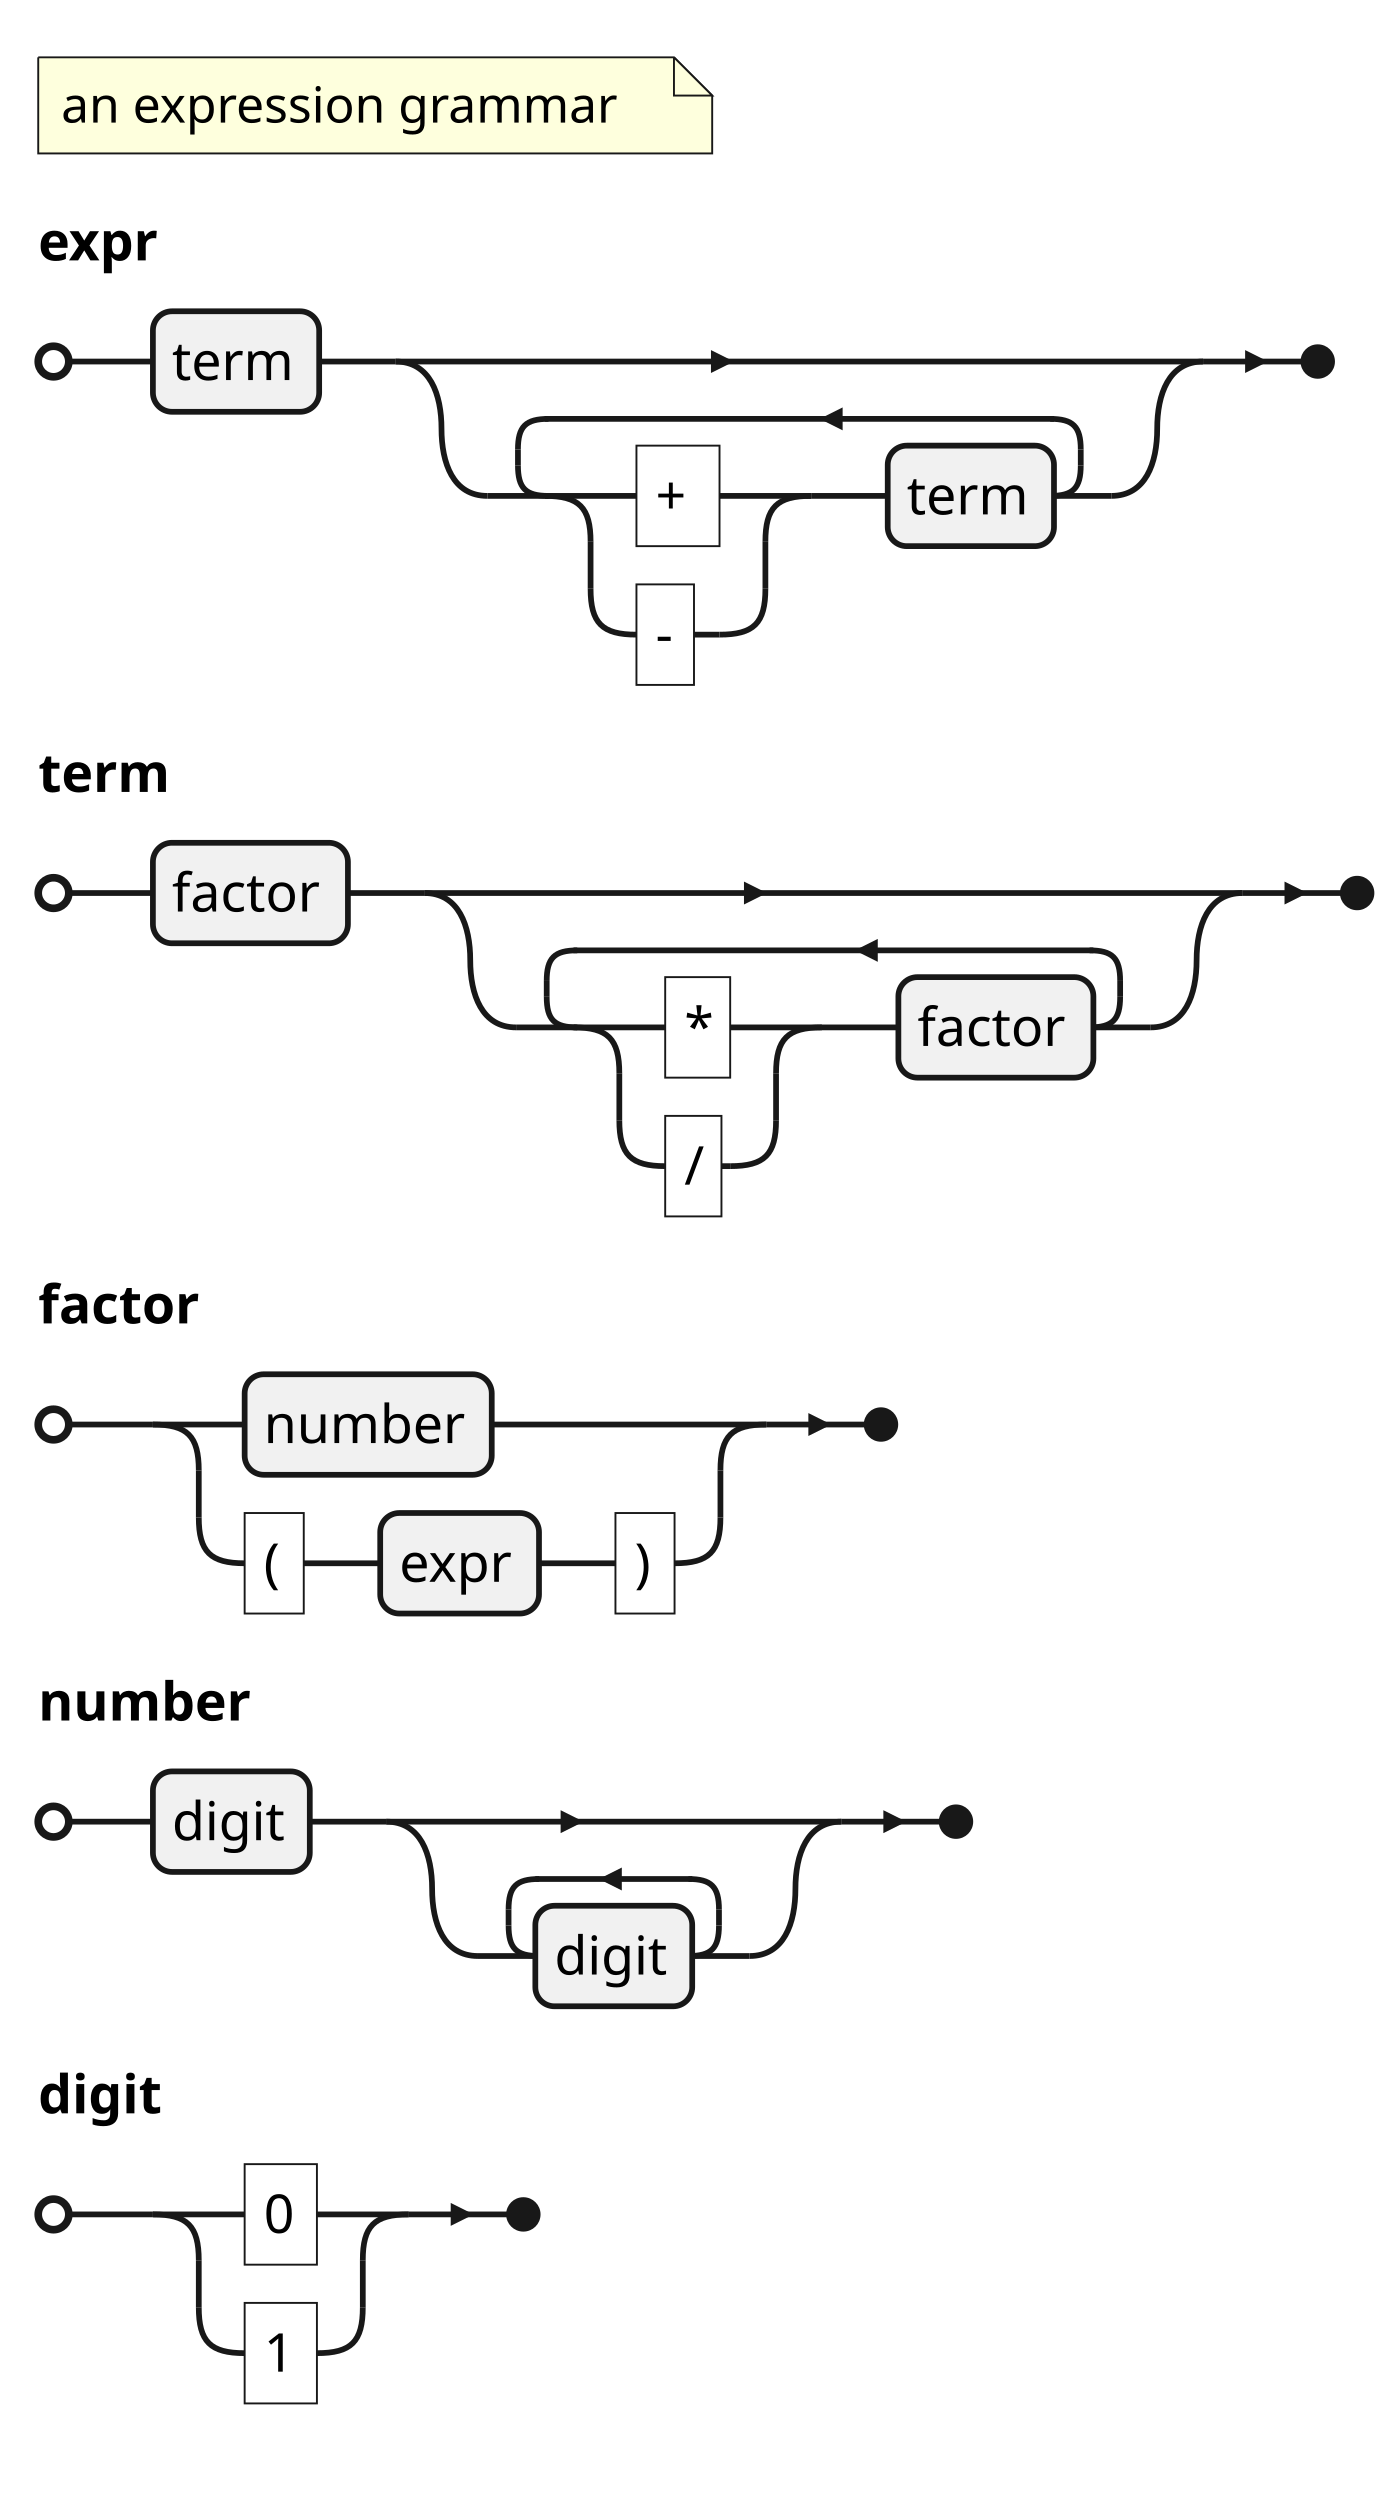
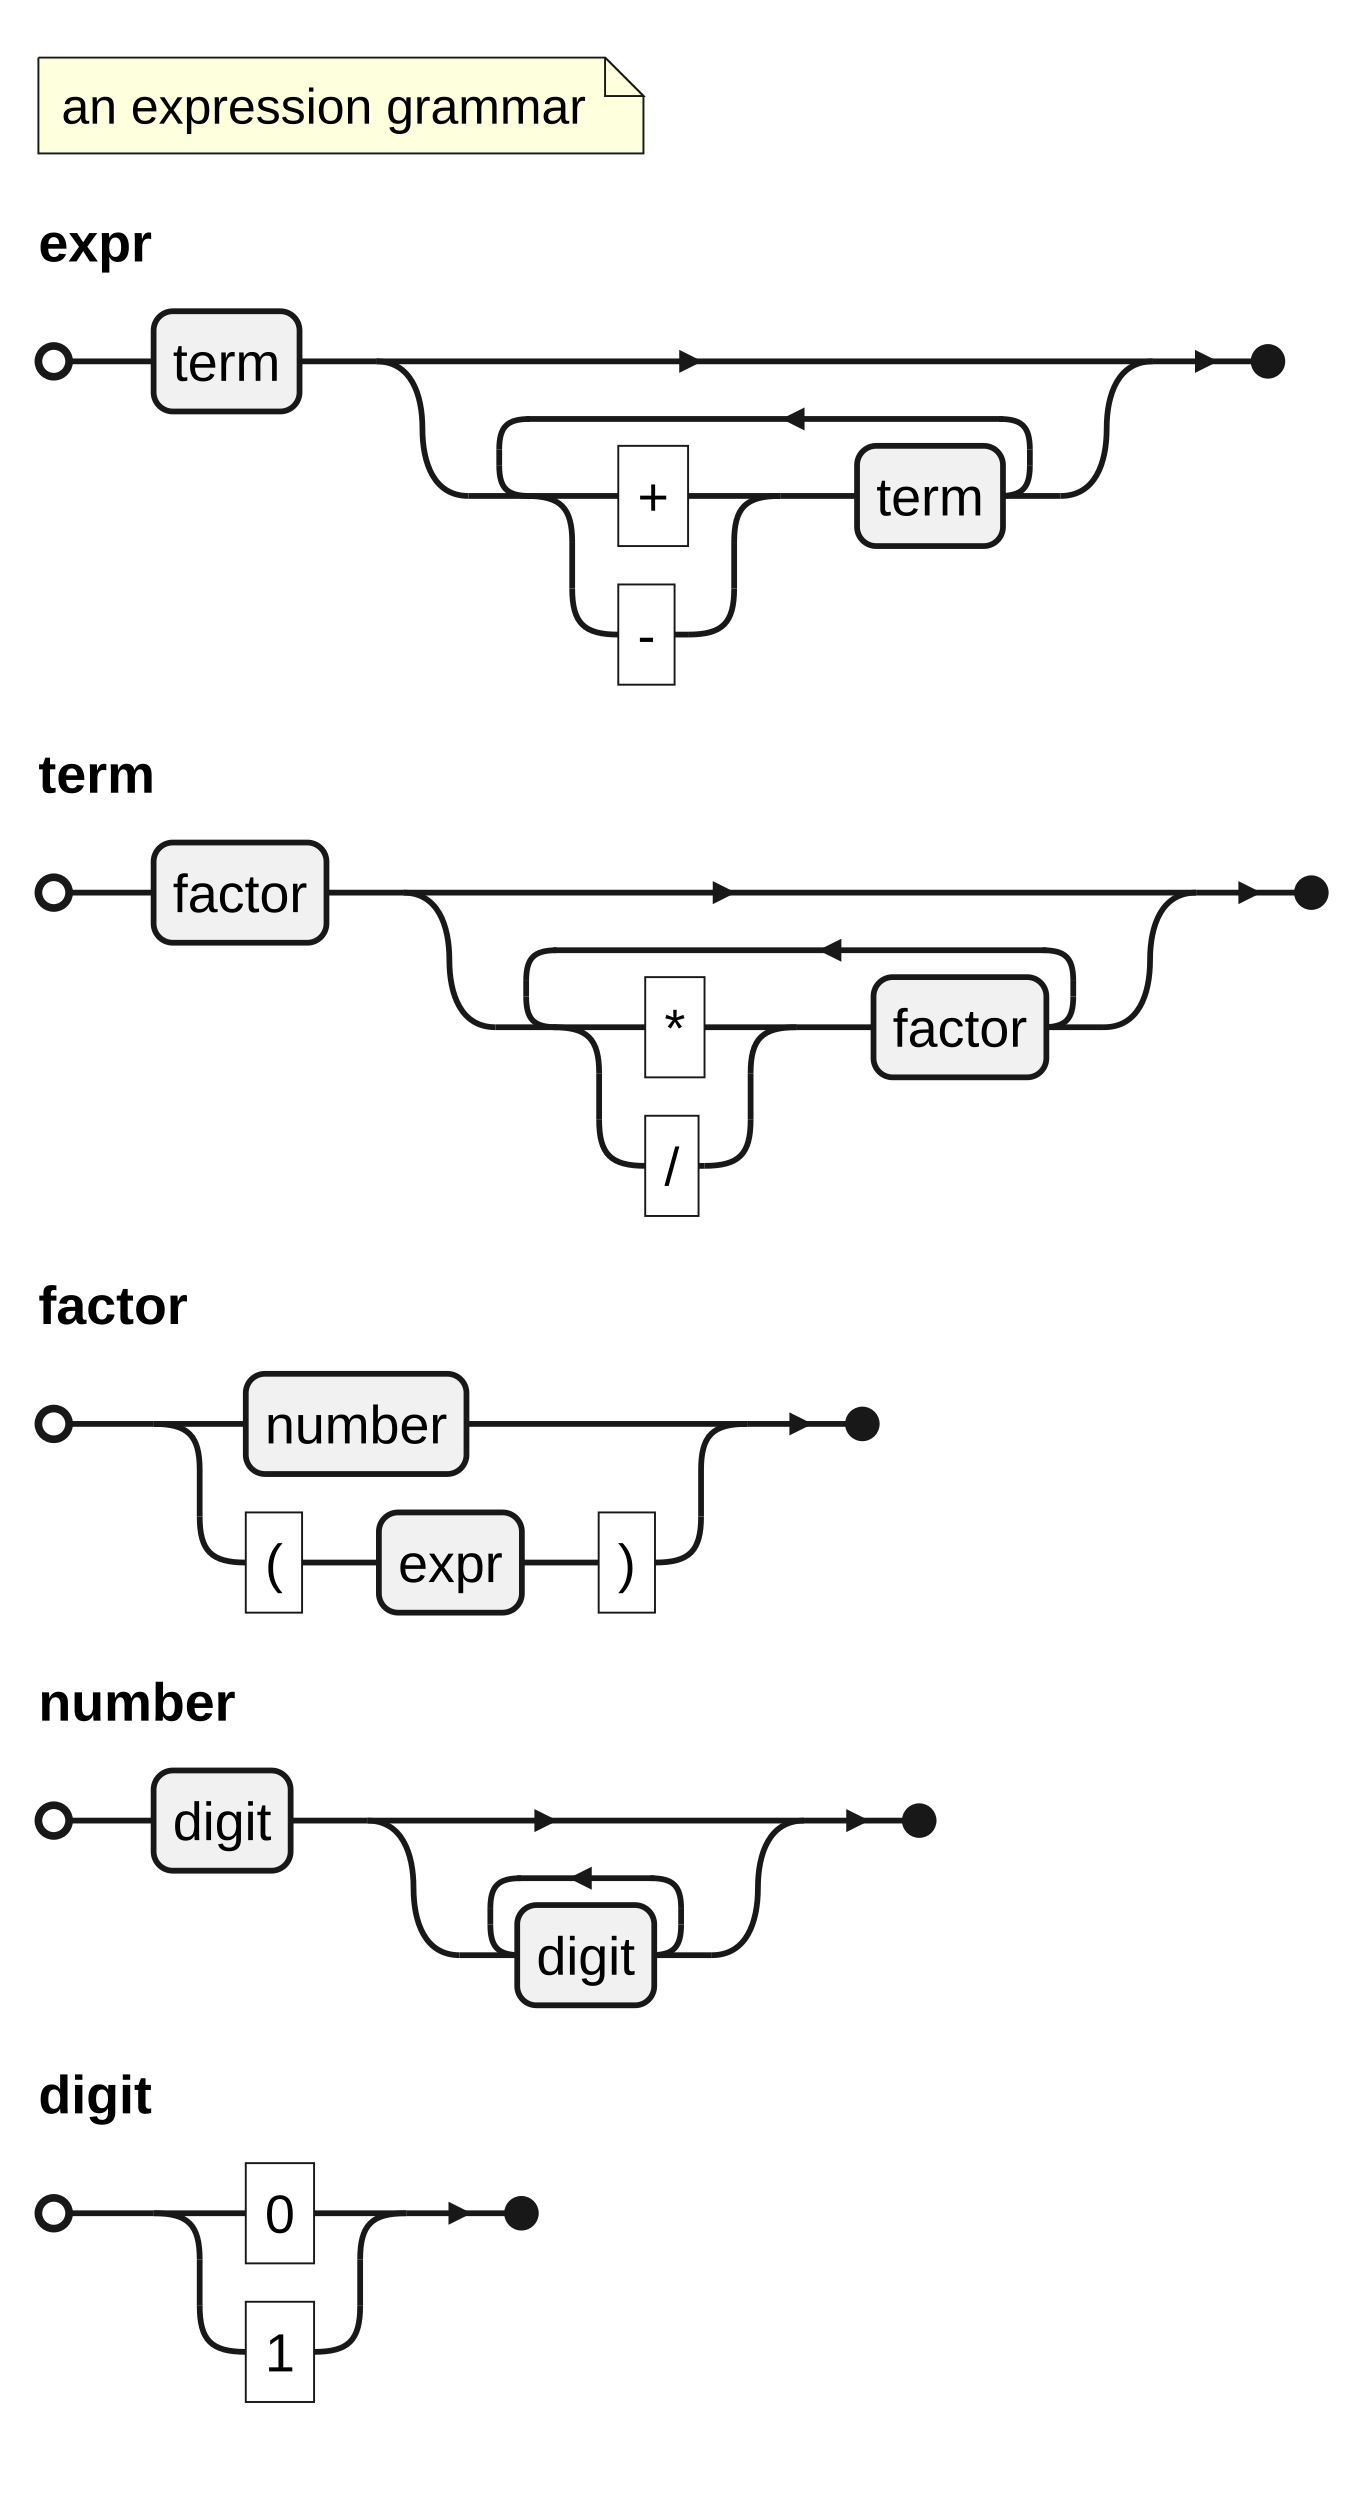
- <svg xmlns="http://www.w3.org/2000/svg" version="1.1" data-diagram-type="EBNF" style="width:366px;height:654px;background:#FFFFFF;" width="366px" height="654px" viewBox="0 0 366 654" zoomAndPan="magnify" preserveAspectRatio="none" contentStyleType="text/css">
+ <svg xmlns="http://www.w3.org/2000/svg" version="1.1" data-diagram-type="EBNF" style="width:352px;height:651px;background:#FFFFFF;" width="352px" height="651px" viewBox="0 0 352 651" zoomAndPan="magnify" preserveAspectRatio="none" contentStyleType="text/css">
  <defs />
  <g font-family="sans-serif" lengthAdjust="spacing">
-     <path d="M10,15 L10,40.133 L186.308,40.133 L186.308,25 L176.308,15 L10,15" style="stroke:#181818;stroke-width:0.5;" fill="#FEFFDD" />
-     <path d="M176.308,15 L176.308,25 L186.308,25 L176.308,15" style="stroke:#181818;stroke-width:0.5;" fill="#FEFFDD" />
-     <text x="16" y="32.067" fill="#000" font-size="13" textLength="155.308">an expression grammar</text>
-     <text x="10" y="68.128" fill="#000" font-size="14" textLength="35.451" font-weight="700">expr</text>
-     <line x1="40" y1="94.578" x2="40" y2="94.578" style="stroke:#181818;stroke-width:1.5;" />
-     <rect x="40" y="81.43" width="43.496" height="26.297" fill="#F1F1F1" style="stroke:#181818;stroke-width:1.5;" rx="5" ry="5" />
-     <text x="45" y="99.425" fill="#000" font-size="14" textLength="33.496">term</text>
-     <line x1="83.496" y1="94.578" x2="103.496" y2="94.578" style="stroke:#181818;stroke-width:1.5;" />
-     <line x1="103.496" y1="94.578" x2="314.723" y2="94.578" style="stroke:#181818;stroke-width:1.5;" />
-     <path d="M185.987,94.578 L185.987,91.578 L191.987,94.578 L185.987,97.578 L185.987,94.578" fill="#181818" />
-     <path d="M103.496,94.578 C112.496,94.578 115.496,103.152 115.496,112.152 C115.496,121.152 118.496,129.727 127.496,129.727" style="stroke:#181818;stroke-width:1.5;" fill="none" />
-     <path d="M290.723,129.727 C299.723,129.727 302.723,121.152 302.723,112.152 C302.723,103.152 305.723,94.578 314.723,94.578" style="stroke:#181818;stroke-width:1.5;" fill="none" />
-     <path d="M135.496,121.727 C135.496,127.727 137.496,129.727 143.496,129.727" style="stroke:#181818;stroke-width:1.5;" fill="none" />
-     <line x1="135.496" y1="117.578" x2="135.496" y2="121.727" style="stroke:#181818;stroke-width:1.5;" />
-     <path d="M135.496,117.578 C135.496,111.578 137.496,109.578 143.496,109.578" style="stroke:#181818;stroke-width:1.5;" fill="none" />
-     <line x1="142.496" y1="109.578" x2="275.723" y2="109.578" style="stroke:#181818;stroke-width:1.5;" />
-     <path d="M220.432,109.578 L220.432,106.578 L214.432,109.578 L220.432,112.578 L220.432,109.578" fill="#181818" />
-     <path d="M282.723,121.727 C282.723,127.727 280.723,129.727 274.723,129.727" style="stroke:#181818;stroke-width:1.5;" fill="none" />
-     <line x1="282.723" y1="117.578" x2="282.723" y2="121.727" style="stroke:#181818;stroke-width:1.5;" />
-     <path d="M274.723,109.578 C280.723,109.578 282.723,111.578 282.723,117.578" style="stroke:#181818;stroke-width:1.5;" fill="none" />
-     <line x1="127.496" y1="129.727" x2="142.496" y2="129.727" style="stroke:#181818;stroke-width:1.5;" />
-     <line x1="275.723" y1="129.727" x2="290.723" y2="129.727" style="stroke:#181818;stroke-width:1.5;" />
-     <line x1="142.496" y1="129.727" x2="142.496" y2="129.727" style="stroke:#181818;stroke-width:1.5;" />
-     <rect x="166.496" y="116.578" width="21.73" height="26.297" fill="none" style="stroke:#181818;stroke-width:0.5;" />
-     <text x="171.496" y="134.573" fill="#000" font-size="14">+</text>
-     <line x1="142.496" y1="129.727" x2="166.496" y2="129.727" style="stroke:#181818;stroke-width:1.5;" />
-     <line x1="188.227" y1="129.727" x2="212.227" y2="129.727" style="stroke:#181818;stroke-width:1.5;" />
-     <rect x="166.496" y="152.875" width="15.052" height="26.297" fill="none" style="stroke:#181818;stroke-width:0.5;" />
-     <text x="171.496" y="170.87" fill="#000" font-size="14">-</text>
-     <line x1="181.548" y1="166.023" x2="188.227" y2="166.023" style="stroke:#181818;stroke-width:1.5;" />
-     <path d="M154.496,154.023 C154.496,163.023 157.496,166.023 166.496,166.023" style="stroke:#181818;stroke-width:1.5;" fill="none" />
-     <line x1="154.496" y1="141.727" x2="154.496" y2="154.023" style="stroke:#181818;stroke-width:1.5;" />
-     <path d="M142.496,129.727 C151.496,129.727 154.496,132.727 154.496,141.727" style="stroke:#181818;stroke-width:1.5;" fill="none" />
-     <path d="M200.227,154.023 C200.227,163.023 197.227,166.023 188.227,166.023" style="stroke:#181818;stroke-width:1.5;" fill="none" />
-     <line x1="200.227" y1="141.727" x2="200.227" y2="154.023" style="stroke:#181818;stroke-width:1.5;" />
-     <path d="M200.227,141.727 C200.227,132.727 203.227,129.727 212.227,129.727" style="stroke:#181818;stroke-width:1.5;" fill="none" />
-     <line x1="212.227" y1="129.727" x2="232.227" y2="129.727" style="stroke:#181818;stroke-width:1.5;" />
-     <rect x="232.227" y="116.578" width="43.496" height="26.297" fill="#F1F1F1" style="stroke:#181818;stroke-width:1.5;" rx="5" ry="5" />
-     <text x="237.227" y="134.573" fill="#000" font-size="14" textLength="33.496">term</text>
-     <ellipse cx="14" cy="94.578" rx="4" ry="4" fill="none" style="stroke:#181818;stroke-width:2;" />
-     <ellipse cx="344.723" cy="94.578" rx="4" ry="4" fill="#181818" style="stroke:#181818;stroke-width:1;" />
-     <line x1="18" y1="94.578" x2="40" y2="94.578" style="stroke:#181818;stroke-width:1.5;" />
-     <line x1="314.723" y1="94.578" x2="340.723" y2="94.578" style="stroke:#181818;stroke-width:1.5;" />
-     <path d="M325.723,94.578 L325.723,91.578 L331.723,94.578 L325.723,97.578 L325.723,94.578" fill="#181818" />
-     <text x="10" y="207.167" fill="#000" font-size="14" textLength="37.68" font-weight="700">term</text>
-     <line x1="40" y1="233.617" x2="40" y2="233.617" style="stroke:#181818;stroke-width:1.5;" />
-     <rect x="40" y="220.469" width="51.016" height="26.297" fill="#F1F1F1" style="stroke:#181818;stroke-width:1.5;" rx="5" ry="5" />
-     <text x="45" y="238.464" fill="#000" font-size="14" textLength="41.016">factor</text>
-     <line x1="91.016" y1="233.617" x2="111.016" y2="233.617" style="stroke:#181818;stroke-width:1.5;" />
-     <line x1="111.016" y1="233.617" x2="325.031" y2="233.617" style="stroke:#181818;stroke-width:1.5;" />
-     <path d="M194.622,233.617 L194.622,230.617 L200.622,233.617 L194.622,236.617 L194.622,233.617" fill="#181818" />
-     <path d="M111.016,233.617 C120.016,233.617 123.016,242.191 123.016,251.191 C123.016,260.191 126.016,268.766 135.016,268.766" style="stroke:#181818;stroke-width:1.5;" fill="none" />
-     <path d="M301.031,268.766 C310.031,268.766 313.031,260.191 313.031,251.191 C313.031,242.191 316.031,233.617 325.031,233.617" style="stroke:#181818;stroke-width:1.5;" fill="none" />
-     <path d="M143.016,260.766 C143.016,266.766 145.016,268.766 151.016,268.766" style="stroke:#181818;stroke-width:1.5;" fill="none" />
-     <line x1="143.016" y1="256.617" x2="143.016" y2="260.766" style="stroke:#181818;stroke-width:1.5;" />
-     <path d="M143.016,256.617 C143.016,250.617 145.016,248.617 151.016,248.617" style="stroke:#181818;stroke-width:1.5;" fill="none" />
-     <line x1="150.016" y1="248.617" x2="286.031" y2="248.617" style="stroke:#181818;stroke-width:1.5;" />
-     <path d="M229.625,248.617 L229.625,245.617 L223.625,248.617 L229.625,251.617 L229.625,248.617" fill="#181818" />
-     <path d="M293.031,260.766 C293.031,266.766 291.031,268.766 285.031,268.766" style="stroke:#181818;stroke-width:1.5;" fill="none" />
-     <line x1="293.031" y1="256.617" x2="293.031" y2="260.766" style="stroke:#181818;stroke-width:1.5;" />
-     <path d="M285.031,248.617 C291.031,248.617 293.031,250.617 293.031,256.617" style="stroke:#181818;stroke-width:1.5;" fill="none" />
-     <line x1="135.016" y1="268.766" x2="150.016" y2="268.766" style="stroke:#181818;stroke-width:1.5;" />
-     <line x1="286.031" y1="268.766" x2="301.031" y2="268.766" style="stroke:#181818;stroke-width:1.5;" />
-     <line x1="150.016" y1="268.766" x2="150.016" y2="268.766" style="stroke:#181818;stroke-width:1.5;" />
-     <rect x="174.016" y="255.617" width="17" height="26.297" fill="none" style="stroke:#181818;stroke-width:0.5;" />
-     <text x="179.016" y="273.612" fill="#000" font-size="14">*</text>
-     <line x1="150.016" y1="268.766" x2="174.016" y2="268.766" style="stroke:#181818;stroke-width:1.5;" />
-     <line x1="191.016" y1="268.766" x2="215.016" y2="268.766" style="stroke:#181818;stroke-width:1.5;" />
-     <rect x="174.016" y="291.914" width="14.717" height="26.297" fill="none" style="stroke:#181818;stroke-width:0.5;" />
-     <text x="179.016" y="309.909" fill="#000" font-size="14">/</text>
-     <line x1="188.732" y1="305.063" x2="191.016" y2="305.063" style="stroke:#181818;stroke-width:1.5;" />
-     <path d="M162.016,293.063 C162.016,302.063 165.016,305.063 174.016,305.063" style="stroke:#181818;stroke-width:1.5;" fill="none" />
-     <line x1="162.016" y1="280.766" x2="162.016" y2="293.063" style="stroke:#181818;stroke-width:1.5;" />
-     <path d="M150.016,268.766 C159.016,268.766 162.016,271.766 162.016,280.766" style="stroke:#181818;stroke-width:1.5;" fill="none" />
-     <path d="M203.016,293.063 C203.016,302.063 200.016,305.063 191.016,305.063" style="stroke:#181818;stroke-width:1.5;" fill="none" />
-     <line x1="203.016" y1="280.766" x2="203.016" y2="293.063" style="stroke:#181818;stroke-width:1.5;" />
-     <path d="M203.016,280.766 C203.016,271.766 206.016,268.766 215.016,268.766" style="stroke:#181818;stroke-width:1.5;" fill="none" />
-     <line x1="215.016" y1="268.766" x2="235.016" y2="268.766" style="stroke:#181818;stroke-width:1.5;" />
-     <rect x="235.016" y="255.617" width="51.016" height="26.297" fill="#F1F1F1" style="stroke:#181818;stroke-width:1.5;" rx="5" ry="5" />
-     <text x="240.016" y="273.612" fill="#000" font-size="14" textLength="41.016">factor</text>
-     <ellipse cx="14" cy="233.617" rx="4" ry="4" fill="none" style="stroke:#181818;stroke-width:2;" />
-     <ellipse cx="355.031" cy="233.617" rx="4" ry="4" fill="#181818" style="stroke:#181818;stroke-width:1;" />
-     <line x1="18" y1="233.617" x2="40" y2="233.617" style="stroke:#181818;stroke-width:1.5;" />
-     <line x1="325.031" y1="233.617" x2="351.031" y2="233.617" style="stroke:#181818;stroke-width:1.5;" />
-     <path d="M336.031,233.617 L336.031,230.617 L342.031,233.617 L336.031,236.617 L336.031,233.617" fill="#181818" />
-     <text x="10" y="346.206" fill="#000" font-size="14" textLength="47.052" font-weight="700">factor</text>
-     <rect x="64" y="359.508" width="64.64" height="26.297" fill="#F1F1F1" style="stroke:#181818;stroke-width:1.5;" rx="5" ry="5" />
-     <text x="69" y="377.503" fill="#000" font-size="14" textLength="54.64">number</text>
-     <line x1="40" y1="372.656" x2="64" y2="372.656" style="stroke:#181818;stroke-width:1.5;" />
-     <line x1="128.64" y1="372.656" x2="200.465" y2="372.656" style="stroke:#181818;stroke-width:1.5;" />
-     <line x1="64" y1="408.953" x2="64" y2="408.953" style="stroke:#181818;stroke-width:1.5;" />
-     <rect x="64" y="395.805" width="15.462" height="26.297" fill="none" style="stroke:#181818;stroke-width:0.5;" />
-     <text x="69" y="413.8" fill="#000" font-size="14">(</text>
-     <line x1="79.462" y1="408.953" x2="99.462" y2="408.953" style="stroke:#181818;stroke-width:1.5;" />
-     <rect x="99.462" y="395.805" width="41.541" height="26.297" fill="#F1F1F1" style="stroke:#181818;stroke-width:1.5;" rx="5" ry="5" />
-     <text x="104.462" y="413.8" fill="#000" font-size="14" textLength="31.541">expr</text>
-     <line x1="141.003" y1="408.953" x2="161.003" y2="408.953" style="stroke:#181818;stroke-width:1.5;" />
-     <rect x="161.003" y="395.805" width="15.462" height="26.297" fill="none" style="stroke:#181818;stroke-width:0.5;" />
-     <text x="166.003" y="413.8" fill="#000" font-size="14">)</text>
-     <line x1="176.465" y1="408.953" x2="176.465" y2="408.953" style="stroke:#181818;stroke-width:1.5;" />
-     <path d="M52,396.953 C52,405.953 55,408.953 64,408.953" style="stroke:#181818;stroke-width:1.5;" fill="none" />
-     <line x1="52" y1="384.656" x2="52" y2="396.953" style="stroke:#181818;stroke-width:1.5;" />
-     <path d="M40,372.656 C49,372.656 52,375.656 52,384.656" style="stroke:#181818;stroke-width:1.5;" fill="none" />
-     <path d="M188.465,396.953 C188.465,405.953 185.465,408.953 176.465,408.953" style="stroke:#181818;stroke-width:1.5;" fill="none" />
-     <line x1="188.465" y1="384.656" x2="188.465" y2="396.953" style="stroke:#181818;stroke-width:1.5;" />
-     <path d="M188.465,384.656 C188.465,375.656 191.465,372.656 200.465,372.656" style="stroke:#181818;stroke-width:1.5;" fill="none" />
-     <ellipse cx="14" cy="372.656" rx="4" ry="4" fill="none" style="stroke:#181818;stroke-width:2;" />
-     <ellipse cx="230.465" cy="372.656" rx="4" ry="4" fill="#181818" style="stroke:#181818;stroke-width:1;" />
-     <line x1="18" y1="372.656" x2="40" y2="372.656" style="stroke:#181818;stroke-width:1.5;" />
-     <line x1="200.465" y1="372.656" x2="226.465" y2="372.656" style="stroke:#181818;stroke-width:1.5;" />
-     <path d="M211.465,372.656 L211.465,369.656 L217.465,372.656 L211.465,375.656 L211.465,372.656" fill="#181818" />
-     <text x="10" y="450.097" fill="#000" font-size="14" textLength="60.942" font-weight="700">number</text>
-     <line x1="40" y1="476.547" x2="40" y2="476.547" style="stroke:#181818;stroke-width:1.5;" />
-     <rect x="40" y="463.398" width="41.042" height="26.297" fill="#F1F1F1" style="stroke:#181818;stroke-width:1.5;" rx="5" ry="5" />
-     <text x="45" y="481.394" fill="#000" font-size="14" textLength="31.042">digit</text>
-     <line x1="81.042" y1="476.547" x2="101.042" y2="476.547" style="stroke:#181818;stroke-width:1.5;" />
-     <line x1="101.042" y1="476.547" x2="220.084" y2="476.547" style="stroke:#181818;stroke-width:1.5;" />
-     <path d="M146.659,476.547 L146.659,473.547 L152.659,476.547 L146.659,479.547 L146.659,476.547" fill="#181818" />
-     <path d="M101.042,476.547 C110.042,476.547 113.042,485.121 113.042,494.121 C113.042,503.121 116.042,511.695 125.042,511.695" style="stroke:#181818;stroke-width:1.5;" fill="none" />
-     <path d="M196.084,511.695 C205.084,511.695 208.084,503.121 208.084,494.121 C208.084,485.121 211.084,476.547 220.084,476.547" style="stroke:#181818;stroke-width:1.5;" fill="none" />
-     <path d="M133.042,503.695 C133.042,509.695 135.042,511.695 141.042,511.695" style="stroke:#181818;stroke-width:1.5;" fill="none" />
-     <line x1="133.042" y1="499.547" x2="133.042" y2="503.695" style="stroke:#181818;stroke-width:1.5;" />
-     <path d="M133.042,499.547 C133.042,493.547 135.042,491.547 141.042,491.547" style="stroke:#181818;stroke-width:1.5;" fill="none" />
-     <line x1="140.042" y1="491.547" x2="181.084" y2="491.547" style="stroke:#181818;stroke-width:1.5;" />
-     <path d="M162.667,491.547 L162.667,488.547 L156.667,491.547 L162.667,494.547 L162.667,491.547" fill="#181818" />
-     <path d="M188.084,503.695 C188.084,509.695 186.084,511.695 180.084,511.695" style="stroke:#181818;stroke-width:1.5;" fill="none" />
-     <line x1="188.084" y1="499.547" x2="188.084" y2="503.695" style="stroke:#181818;stroke-width:1.5;" />
-     <path d="M180.084,491.547 C186.084,491.547 188.084,493.547 188.084,499.547" style="stroke:#181818;stroke-width:1.5;" fill="none" />
-     <line x1="125.042" y1="511.695" x2="140.042" y2="511.695" style="stroke:#181818;stroke-width:1.5;" />
-     <line x1="181.084" y1="511.695" x2="196.084" y2="511.695" style="stroke:#181818;stroke-width:1.5;" />
-     <rect x="140.042" y="498.547" width="41.042" height="26.297" fill="#F1F1F1" style="stroke:#181818;stroke-width:1.5;" rx="5" ry="5" />
-     <text x="145.042" y="516.542" fill="#000" font-size="14" textLength="31.042">digit</text>
-     <ellipse cx="14" cy="476.547" rx="4" ry="4" fill="none" style="stroke:#181818;stroke-width:2;" />
-     <ellipse cx="250.084" cy="476.547" rx="4" ry="4" fill="#181818" style="stroke:#181818;stroke-width:1;" />
-     <line x1="18" y1="476.547" x2="40" y2="476.547" style="stroke:#181818;stroke-width:1.5;" />
-     <line x1="220.084" y1="476.547" x2="246.084" y2="476.547" style="stroke:#181818;stroke-width:1.5;" />
-     <path d="M231.084,476.547 L231.084,473.547 L237.084,476.547 L231.084,479.547 L231.084,476.547" fill="#181818" />
-     <text x="10" y="552.839" fill="#000" font-size="14" textLength="36.333" font-weight="700">digit</text>
-     <rect x="64" y="566.141" width="18.907" height="26.297" fill="none" style="stroke:#181818;stroke-width:0.5;" />
-     <text x="69" y="584.136" fill="#000" font-size="14">0</text>
-     <line x1="40" y1="579.289" x2="64" y2="579.289" style="stroke:#181818;stroke-width:1.5;" />
-     <line x1="82.907" y1="579.289" x2="106.907" y2="579.289" style="stroke:#181818;stroke-width:1.5;" />
-     <rect x="64" y="602.438" width="18.907" height="26.297" fill="none" style="stroke:#181818;stroke-width:0.5;" />
-     <text x="69" y="620.433" fill="#000" font-size="14">1</text>
-     <line x1="82.907" y1="615.586" x2="82.907" y2="615.586" style="stroke:#181818;stroke-width:1.5;" />
-     <path d="M52,603.586 C52,612.586 55,615.586 64,615.586" style="stroke:#181818;stroke-width:1.5;" fill="none" />
-     <line x1="52" y1="591.289" x2="52" y2="603.586" style="stroke:#181818;stroke-width:1.5;" />
-     <path d="M40,579.289 C49,579.289 52,582.289 52,591.289" style="stroke:#181818;stroke-width:1.5;" fill="none" />
-     <path d="M94.907,603.586 C94.907,612.586 91.907,615.586 82.907,615.586" style="stroke:#181818;stroke-width:1.5;" fill="none" />
-     <line x1="94.907" y1="591.289" x2="94.907" y2="603.586" style="stroke:#181818;stroke-width:1.5;" />
-     <path d="M94.907,591.289 C94.907,582.289 97.907,579.289 106.907,579.289" style="stroke:#181818;stroke-width:1.5;" fill="none" />
-     <ellipse cx="14" cy="579.289" rx="4" ry="4" fill="none" style="stroke:#181818;stroke-width:2;" />
-     <ellipse cx="136.907" cy="579.289" rx="4" ry="4" fill="#181818" style="stroke:#181818;stroke-width:1;" />
-     <line x1="18" y1="579.289" x2="40" y2="579.289" style="stroke:#181818;stroke-width:1.5;" />
-     <line x1="106.907" y1="579.289" x2="132.907" y2="579.289" style="stroke:#181818;stroke-width:1.5;" />
-     <path d="M117.907,579.289 L117.907,576.289 L123.907,579.289 L117.907,582.289 L117.907,579.289" fill="#181818" />
+     <path d="M10,15 L10,39.949 L167.557,39.949 L167.557,25 L157.557,15 L10,15" style="stroke:#181818;stroke-width:0.5;" fill="#FEFFDD" />
+     <path d="M157.557,15 L157.557,25 L167.557,25 L157.557,15" style="stroke:#181818;stroke-width:0.5;" fill="#FEFFDD" />
+     <text x="16" y="32.194" fill="#000" font-size="13" textLength="136.557" font-family="'Liberation Sans'">an expression grammar</text>
+     <text x="10" y="68.081" fill="#000" font-size="14" textLength="29.572" font-weight="700" font-family="'Liberation Sans'">expr</text>
+     <line x1="40" y1="94.097" x2="40" y2="94.097" style="stroke:#181818;stroke-width:1.5;" />
+     <rect x="40" y="81.047" width="38" height="26.099" fill="#F1F1F1" style="stroke:#181818;stroke-width:1.5;" rx="5" ry="5" />
+     <text x="45" y="99.179" fill="#000" font-size="14" textLength="28" font-family="'Liberation Sans'">term</text>
+     <line x1="78" y1="94.097" x2="98" y2="94.097" style="stroke:#181818;stroke-width:1.5;" />
+     <line x1="98" y1="94.097" x2="300.176" y2="94.097" style="stroke:#181818;stroke-width:1.5;" />
+     <path d="M176.87,94.097 L176.87,91.097 L182.87,94.097 L176.87,97.097 L176.87,94.097" fill="#181818" />
+     <path d="M98,94.097 C107,94.097 110,102.621 110,111.621 C110,120.621 113,129.146 122,129.146" style="stroke:#181818;stroke-width:1.5;" fill="none" />
+     <path d="M276.176,129.146 C285.176,129.146 288.176,120.621 288.176,111.621 C288.176,102.621 291.176,94.097 300.176,94.097" style="stroke:#181818;stroke-width:1.5;" fill="none" />
+     <path d="M130,121.146 C130,127.146 132,129.146 138,129.146" style="stroke:#181818;stroke-width:1.5;" fill="none" />
+     <line x1="130" y1="117.097" x2="130" y2="121.146" style="stroke:#181818;stroke-width:1.5;" />
+     <path d="M130,117.097 C130,111.097 132,109.097 138,109.097" style="stroke:#181818;stroke-width:1.5;" fill="none" />
+     <line x1="137" y1="109.097" x2="261.176" y2="109.097" style="stroke:#181818;stroke-width:1.5;" />
+     <path d="M209.505,109.097 L209.505,106.097 L203.505,109.097 L209.505,112.097 L209.505,109.097" fill="#181818" />
+     <path d="M268.176,121.146 C268.176,127.146 266.176,129.146 260.176,129.146" style="stroke:#181818;stroke-width:1.5;" fill="none" />
+     <line x1="268.176" y1="117.097" x2="268.176" y2="121.146" style="stroke:#181818;stroke-width:1.5;" />
+     <path d="M260.176,109.097 C266.176,109.097 268.176,111.097 268.176,117.097" style="stroke:#181818;stroke-width:1.5;" fill="none" />
+     <line x1="122" y1="129.146" x2="137" y2="129.146" style="stroke:#181818;stroke-width:1.5;" />
+     <line x1="261.176" y1="129.146" x2="276.176" y2="129.146" style="stroke:#181818;stroke-width:1.5;" />
+     <line x1="137" y1="129.146" x2="137" y2="129.146" style="stroke:#181818;stroke-width:1.5;" />
+     <rect x="161" y="116.097" width="18.176" height="26.099" fill="none" style="stroke:#181818;stroke-width:0.5;" />
+     <text x="166" y="134.229" fill="#000" font-size="14" font-family="'Liberation Sans'">+</text>
+     <line x1="137" y1="129.146" x2="161" y2="129.146" style="stroke:#181818;stroke-width:1.5;" />
+     <line x1="179.176" y1="129.146" x2="203.176" y2="129.146" style="stroke:#181818;stroke-width:1.5;" />
+     <rect x="161" y="152.195" width="14.662" height="26.099" fill="none" style="stroke:#181818;stroke-width:0.5;" />
+     <text x="166" y="170.327" fill="#000" font-size="14" font-family="'Liberation Sans'">-</text>
+     <line x1="175.662" y1="165.245" x2="179.176" y2="165.245" style="stroke:#181818;stroke-width:1.5;" />
+     <path d="M149,153.245 C149,162.245 152,165.245 161,165.245" style="stroke:#181818;stroke-width:1.5;" fill="none" />
+     <line x1="149" y1="141.146" x2="149" y2="153.245" style="stroke:#181818;stroke-width:1.5;" />
+     <path d="M137,129.146 C146,129.146 149,132.146 149,141.146" style="stroke:#181818;stroke-width:1.5;" fill="none" />
+     <path d="M191.176,153.245 C191.176,162.245 188.176,165.245 179.176,165.245" style="stroke:#181818;stroke-width:1.5;" fill="none" />
+     <line x1="191.176" y1="141.146" x2="191.176" y2="153.245" style="stroke:#181818;stroke-width:1.5;" />
+     <path d="M191.176,141.146 C191.176,132.146 194.176,129.146 203.176,129.146" style="stroke:#181818;stroke-width:1.5;" fill="none" />
+     <line x1="203.176" y1="129.146" x2="223.176" y2="129.146" style="stroke:#181818;stroke-width:1.5;" />
+     <rect x="223.176" y="116.097" width="38" height="26.099" fill="#F1F1F1" style="stroke:#181818;stroke-width:1.5;" rx="5" ry="5" />
+     <text x="228.176" y="134.229" fill="#000" font-size="14" textLength="28" font-family="'Liberation Sans'">term</text>
+     <ellipse cx="14" cy="94.097" rx="4" ry="4" fill="none" style="stroke:#181818;stroke-width:2;" />
+     <ellipse cx="330.176" cy="94.097" rx="4" ry="4" fill="#181818" style="stroke:#181818;stroke-width:1;" />
+     <line x1="18" y1="94.097" x2="40" y2="94.097" style="stroke:#181818;stroke-width:1.5;" />
+     <line x1="300.176" y1="94.097" x2="326.176" y2="94.097" style="stroke:#181818;stroke-width:1.5;" />
+     <path d="M311.176,94.097 L311.176,91.097 L317.176,94.097 L311.176,97.097 L311.176,94.097" fill="#181818" />
+     <text x="10" y="206.426" fill="#000" font-size="14" textLength="30.345" font-weight="700" font-family="'Liberation Sans'">term</text>
+     <line x1="40" y1="232.442" x2="40" y2="232.442" style="stroke:#181818;stroke-width:1.5;" />
+     <rect x="40" y="219.393" width="45.014" height="26.099" fill="#F1F1F1" style="stroke:#181818;stroke-width:1.5;" rx="5" ry="5" />
+     <text x="45" y="237.524" fill="#000" font-size="14" textLength="35.014" font-family="'Liberation Sans'">factor</text>
+     <line x1="85.014" y1="232.442" x2="105.014" y2="232.442" style="stroke:#181818;stroke-width:1.5;" />
+     <line x1="105.014" y1="232.442" x2="311.476" y2="232.442" style="stroke:#181818;stroke-width:1.5;" />
+     <path d="M185.598,232.442 L185.598,229.442 L191.598,232.442 L185.598,235.442 L185.598,232.442" fill="#181818" />
+     <path d="M105.014,232.442 C114.014,232.442 117.014,240.967 117.014,249.967 C117.014,258.967 120.014,267.491 129.014,267.491" style="stroke:#181818;stroke-width:1.5;" fill="none" />
+     <path d="M287.476,267.491 C296.476,267.491 299.476,258.967 299.476,249.967 C299.476,240.967 302.476,232.442 311.476,232.442" style="stroke:#181818;stroke-width:1.5;" fill="none" />
+     <path d="M137.014,259.491 C137.014,265.491 139.014,267.491 145.014,267.491" style="stroke:#181818;stroke-width:1.5;" fill="none" />
+     <line x1="137.014" y1="255.442" x2="137.014" y2="259.491" style="stroke:#181818;stroke-width:1.5;" />
+     <path d="M137.014,255.442 C137.014,249.442 139.014,247.442 145.014,247.442" style="stroke:#181818;stroke-width:1.5;" fill="none" />
+     <line x1="144.014" y1="247.442" x2="272.476" y2="247.442" style="stroke:#181818;stroke-width:1.5;" />
+     <path d="M219.091,247.442 L219.091,244.442 L213.091,247.442 L219.091,250.442 L219.091,247.442" fill="#181818" />
+     <path d="M279.476,259.491 C279.476,265.491 277.476,267.491 271.476,267.491" style="stroke:#181818;stroke-width:1.5;" fill="none" />
+     <line x1="279.476" y1="255.442" x2="279.476" y2="259.491" style="stroke:#181818;stroke-width:1.5;" />
+     <path d="M271.476,247.442 C277.476,247.442 279.476,249.442 279.476,255.442" style="stroke:#181818;stroke-width:1.5;" fill="none" />
+     <line x1="129.014" y1="267.491" x2="144.014" y2="267.491" style="stroke:#181818;stroke-width:1.5;" />
+     <line x1="272.476" y1="267.491" x2="287.476" y2="267.491" style="stroke:#181818;stroke-width:1.5;" />
+     <line x1="144.014" y1="267.491" x2="144.014" y2="267.491" style="stroke:#181818;stroke-width:1.5;" />
+     <rect x="168.014" y="254.442" width="15.448" height="26.099" fill="none" style="stroke:#181818;stroke-width:0.5;" />
+     <text x="173.014" y="272.574" fill="#000" font-size="14" font-family="'Liberation Sans'">*</text>
+     <line x1="144.014" y1="267.491" x2="168.014" y2="267.491" style="stroke:#181818;stroke-width:1.5;" />
+     <line x1="183.462" y1="267.491" x2="207.462" y2="267.491" style="stroke:#181818;stroke-width:1.5;" />
+     <rect x="168.014" y="290.541" width="13.89" height="26.099" fill="none" style="stroke:#181818;stroke-width:0.5;" />
+     <text x="173.014" y="308.672" fill="#000" font-size="14" font-family="'Liberation Sans'">/</text>
+     <line x1="181.903" y1="303.59" x2="183.462" y2="303.59" style="stroke:#181818;stroke-width:1.5;" />
+     <path d="M156.014,291.59 C156.014,300.59 159.014,303.59 168.014,303.59" style="stroke:#181818;stroke-width:1.5;" fill="none" />
+     <line x1="156.014" y1="279.491" x2="156.014" y2="291.59" style="stroke:#181818;stroke-width:1.5;" />
+     <path d="M144.014,267.491 C153.014,267.491 156.014,270.491 156.014,279.491" style="stroke:#181818;stroke-width:1.5;" fill="none" />
+     <path d="M195.462,291.59 C195.462,300.59 192.462,303.59 183.462,303.59" style="stroke:#181818;stroke-width:1.5;" fill="none" />
+     <line x1="195.462" y1="279.491" x2="195.462" y2="291.59" style="stroke:#181818;stroke-width:1.5;" />
+     <path d="M195.462,279.491 C195.462,270.491 198.462,267.491 207.462,267.491" style="stroke:#181818;stroke-width:1.5;" fill="none" />
+     <line x1="207.462" y1="267.491" x2="227.462" y2="267.491" style="stroke:#181818;stroke-width:1.5;" />
+     <rect x="227.462" y="254.442" width="45.014" height="26.099" fill="#F1F1F1" style="stroke:#181818;stroke-width:1.5;" rx="5" ry="5" />
+     <text x="232.462" y="272.574" fill="#000" font-size="14" textLength="35.014" font-family="'Liberation Sans'">factor</text>
+     <ellipse cx="14" cy="232.442" rx="4" ry="4" fill="none" style="stroke:#181818;stroke-width:2;" />
+     <ellipse cx="341.476" cy="232.442" rx="4" ry="4" fill="#181818" style="stroke:#181818;stroke-width:1;" />
+     <line x1="18" y1="232.442" x2="40" y2="232.442" style="stroke:#181818;stroke-width:1.5;" />
+     <line x1="311.476" y1="232.442" x2="337.476" y2="232.442" style="stroke:#181818;stroke-width:1.5;" />
+     <path d="M322.476,232.442 L322.476,229.442 L328.476,232.442 L322.476,235.442 L322.476,232.442" fill="#181818" />
+     <text x="10" y="344.771" fill="#000" font-size="14" textLength="38.896" font-weight="700" font-family="'Liberation Sans'">factor</text>
+     <rect x="64" y="357.738" width="57.469" height="26.099" fill="#F1F1F1" style="stroke:#181818;stroke-width:1.5;" rx="5" ry="5" />
+     <text x="69" y="375.87" fill="#000" font-size="14" textLength="47.469" font-family="'Liberation Sans'">number</text>
+     <line x1="40" y1="370.787" x2="64" y2="370.787" style="stroke:#181818;stroke-width:1.5;" />
+     <line x1="121.469" y1="370.787" x2="194.559" y2="370.787" style="stroke:#181818;stroke-width:1.5;" />
+     <line x1="64" y1="406.886" x2="64" y2="406.886" style="stroke:#181818;stroke-width:1.5;" />
+     <rect x="64" y="393.836" width="14.662" height="26.099" fill="none" style="stroke:#181818;stroke-width:0.5;" />
+     <text x="69" y="411.968" fill="#000" font-size="14" font-family="'Liberation Sans'">(</text>
+     <line x1="78.662" y1="406.886" x2="98.662" y2="406.886" style="stroke:#181818;stroke-width:1.5;" />
+     <rect x="98.662" y="393.836" width="37.234" height="26.099" fill="#F1F1F1" style="stroke:#181818;stroke-width:1.5;" rx="5" ry="5" />
+     <text x="103.662" y="411.968" fill="#000" font-size="14" textLength="27.234" font-family="'Liberation Sans'">expr</text>
+     <line x1="135.896" y1="406.886" x2="155.896" y2="406.886" style="stroke:#181818;stroke-width:1.5;" />
+     <rect x="155.896" y="393.836" width="14.662" height="26.099" fill="none" style="stroke:#181818;stroke-width:0.5;" />
+     <text x="160.896" y="411.968" fill="#000" font-size="14" font-family="'Liberation Sans'">)</text>
+     <line x1="170.559" y1="406.886" x2="170.559" y2="406.886" style="stroke:#181818;stroke-width:1.5;" />
+     <path d="M52,394.886 C52,403.886 55,406.886 64,406.886" style="stroke:#181818;stroke-width:1.5;" fill="none" />
+     <line x1="52" y1="382.787" x2="52" y2="394.886" style="stroke:#181818;stroke-width:1.5;" />
+     <path d="M40,370.787 C49,370.787 52,373.787 52,382.787" style="stroke:#181818;stroke-width:1.5;" fill="none" />
+     <path d="M182.559,394.886 C182.559,403.886 179.559,406.886 170.559,406.886" style="stroke:#181818;stroke-width:1.5;" fill="none" />
+     <line x1="182.559" y1="382.787" x2="182.559" y2="394.886" style="stroke:#181818;stroke-width:1.5;" />
+     <path d="M182.559,382.787 C182.559,373.787 185.559,370.787 194.559,370.787" style="stroke:#181818;stroke-width:1.5;" fill="none" />
+     <ellipse cx="14" cy="370.787" rx="4" ry="4" fill="none" style="stroke:#181818;stroke-width:2;" />
+     <ellipse cx="224.559" cy="370.787" rx="4" ry="4" fill="#181818" style="stroke:#181818;stroke-width:1;" />
+     <line x1="18" y1="370.787" x2="40" y2="370.787" style="stroke:#181818;stroke-width:1.5;" />
+     <line x1="194.559" y1="370.787" x2="220.559" y2="370.787" style="stroke:#181818;stroke-width:1.5;" />
+     <path d="M205.559,370.787 L205.559,367.787 L211.559,370.787 L205.559,373.787 L205.559,370.787" fill="#181818" />
+     <text x="10" y="448.067" fill="#000" font-size="14" textLength="51.338" font-weight="700" font-family="'Liberation Sans'">number</text>
+     <line x1="40" y1="474.083" x2="40" y2="474.083" style="stroke:#181818;stroke-width:1.5;" />
+     <rect x="40" y="461.034" width="35.683" height="26.099" fill="#F1F1F1" style="stroke:#181818;stroke-width:1.5;" rx="5" ry="5" />
+     <text x="45" y="479.166" fill="#000" font-size="14" textLength="25.683" font-family="'Liberation Sans'">digit</text>
+     <line x1="75.683" y1="474.083" x2="95.683" y2="474.083" style="stroke:#181818;stroke-width:1.5;" />
+     <line x1="95.683" y1="474.083" x2="209.365" y2="474.083" style="stroke:#181818;stroke-width:1.5;" />
+     <path d="M139.156,474.083 L139.156,471.083 L145.156,474.083 L139.156,477.083 L139.156,474.083" fill="#181818" />
+     <path d="M95.683,474.083 C104.683,474.083 107.683,482.608 107.683,491.608 C107.683,500.608 110.683,509.132 119.683,509.132" style="stroke:#181818;stroke-width:1.5;" fill="none" />
+     <path d="M185.365,509.132 C194.365,509.132 197.365,500.608 197.365,491.608 C197.365,482.608 200.365,474.083 209.365,474.083" style="stroke:#181818;stroke-width:1.5;" fill="none" />
+     <path d="M127.683,501.132 C127.683,507.132 129.683,509.132 135.683,509.132" style="stroke:#181818;stroke-width:1.5;" fill="none" />
+     <line x1="127.683" y1="497.083" x2="127.683" y2="501.132" style="stroke:#181818;stroke-width:1.5;" />
+     <path d="M127.683,497.083 C127.683,491.083 129.683,489.083 135.683,489.083" style="stroke:#181818;stroke-width:1.5;" fill="none" />
+     <line x1="134.683" y1="489.083" x2="170.365" y2="489.083" style="stroke:#181818;stroke-width:1.5;" />
+     <path d="M154.092,489.083 L154.092,486.083 L148.092,489.083 L154.092,492.083 L154.092,489.083" fill="#181818" />
+     <path d="M177.365,501.132 C177.365,507.132 175.365,509.132 169.365,509.132" style="stroke:#181818;stroke-width:1.5;" fill="none" />
+     <line x1="177.365" y1="497.083" x2="177.365" y2="501.132" style="stroke:#181818;stroke-width:1.5;" />
+     <path d="M169.365,489.083 C175.365,489.083 177.365,491.083 177.365,497.083" style="stroke:#181818;stroke-width:1.5;" fill="none" />
+     <line x1="119.683" y1="509.132" x2="134.683" y2="509.132" style="stroke:#181818;stroke-width:1.5;" />
+     <line x1="170.365" y1="509.132" x2="185.365" y2="509.132" style="stroke:#181818;stroke-width:1.5;" />
+     <rect x="134.683" y="496.083" width="35.683" height="26.099" fill="#F1F1F1" style="stroke:#181818;stroke-width:1.5;" rx="5" ry="5" />
+     <text x="139.683" y="514.215" fill="#000" font-size="14" textLength="25.683" font-family="'Liberation Sans'">digit</text>
+     <ellipse cx="14" cy="474.083" rx="4" ry="4" fill="none" style="stroke:#181818;stroke-width:2;" />
+     <ellipse cx="239.365" cy="474.083" rx="4" ry="4" fill="#181818" style="stroke:#181818;stroke-width:1;" />
+     <line x1="18" y1="474.083" x2="40" y2="474.083" style="stroke:#181818;stroke-width:1.5;" />
+     <line x1="209.365" y1="474.083" x2="235.365" y2="474.083" style="stroke:#181818;stroke-width:1.5;" />
+     <path d="M220.365,474.083 L220.365,471.083 L226.365,474.083 L220.365,477.083 L220.365,474.083" fill="#181818" />
+     <text x="10" y="550.313" fill="#000" font-size="14" textLength="29.545" font-weight="700" font-family="'Liberation Sans'">digit</text>
+     <rect x="64" y="563.28" width="17.786" height="26.099" fill="none" style="stroke:#181818;stroke-width:0.5;" />
+     <text x="69" y="581.412" fill="#000" font-size="14" font-family="'Liberation Sans'">0</text>
+     <line x1="40" y1="576.33" x2="64" y2="576.33" style="stroke:#181818;stroke-width:1.5;" />
+     <line x1="81.786" y1="576.33" x2="105.786" y2="576.33" style="stroke:#181818;stroke-width:1.5;" />
+     <rect x="64" y="599.379" width="17.786" height="26.099" fill="none" style="stroke:#181818;stroke-width:0.5;" />
+     <text x="69" y="617.511" fill="#000" font-size="14" font-family="'Liberation Sans'">1</text>
+     <line x1="81.786" y1="612.428" x2="81.786" y2="612.428" style="stroke:#181818;stroke-width:1.5;" />
+     <path d="M52,600.428 C52,609.428 55,612.428 64,612.428" style="stroke:#181818;stroke-width:1.5;" fill="none" />
+     <line x1="52" y1="588.33" x2="52" y2="600.428" style="stroke:#181818;stroke-width:1.5;" />
+     <path d="M40,576.33 C49,576.33 52,579.33 52,588.33" style="stroke:#181818;stroke-width:1.5;" fill="none" />
+     <path d="M93.786,600.428 C93.786,609.428 90.786,612.428 81.786,612.428" style="stroke:#181818;stroke-width:1.5;" fill="none" />
+     <line x1="93.786" y1="588.33" x2="93.786" y2="600.428" style="stroke:#181818;stroke-width:1.5;" />
+     <path d="M93.786,588.33 C93.786,579.33 96.786,576.33 105.786,576.33" style="stroke:#181818;stroke-width:1.5;" fill="none" />
+     <ellipse cx="14" cy="576.33" rx="4" ry="4" fill="none" style="stroke:#181818;stroke-width:2;" />
+     <ellipse cx="135.786" cy="576.33" rx="4" ry="4" fill="#181818" style="stroke:#181818;stroke-width:1;" />
+     <line x1="18" y1="576.33" x2="40" y2="576.33" style="stroke:#181818;stroke-width:1.5;" />
+     <line x1="105.786" y1="576.33" x2="131.786" y2="576.33" style="stroke:#181818;stroke-width:1.5;" />
+     <path d="M116.786,576.33 L116.786,573.33 L122.786,576.33 L116.786,579.33 L116.786,576.33" fill="#181818" />
  </g>
</svg>
